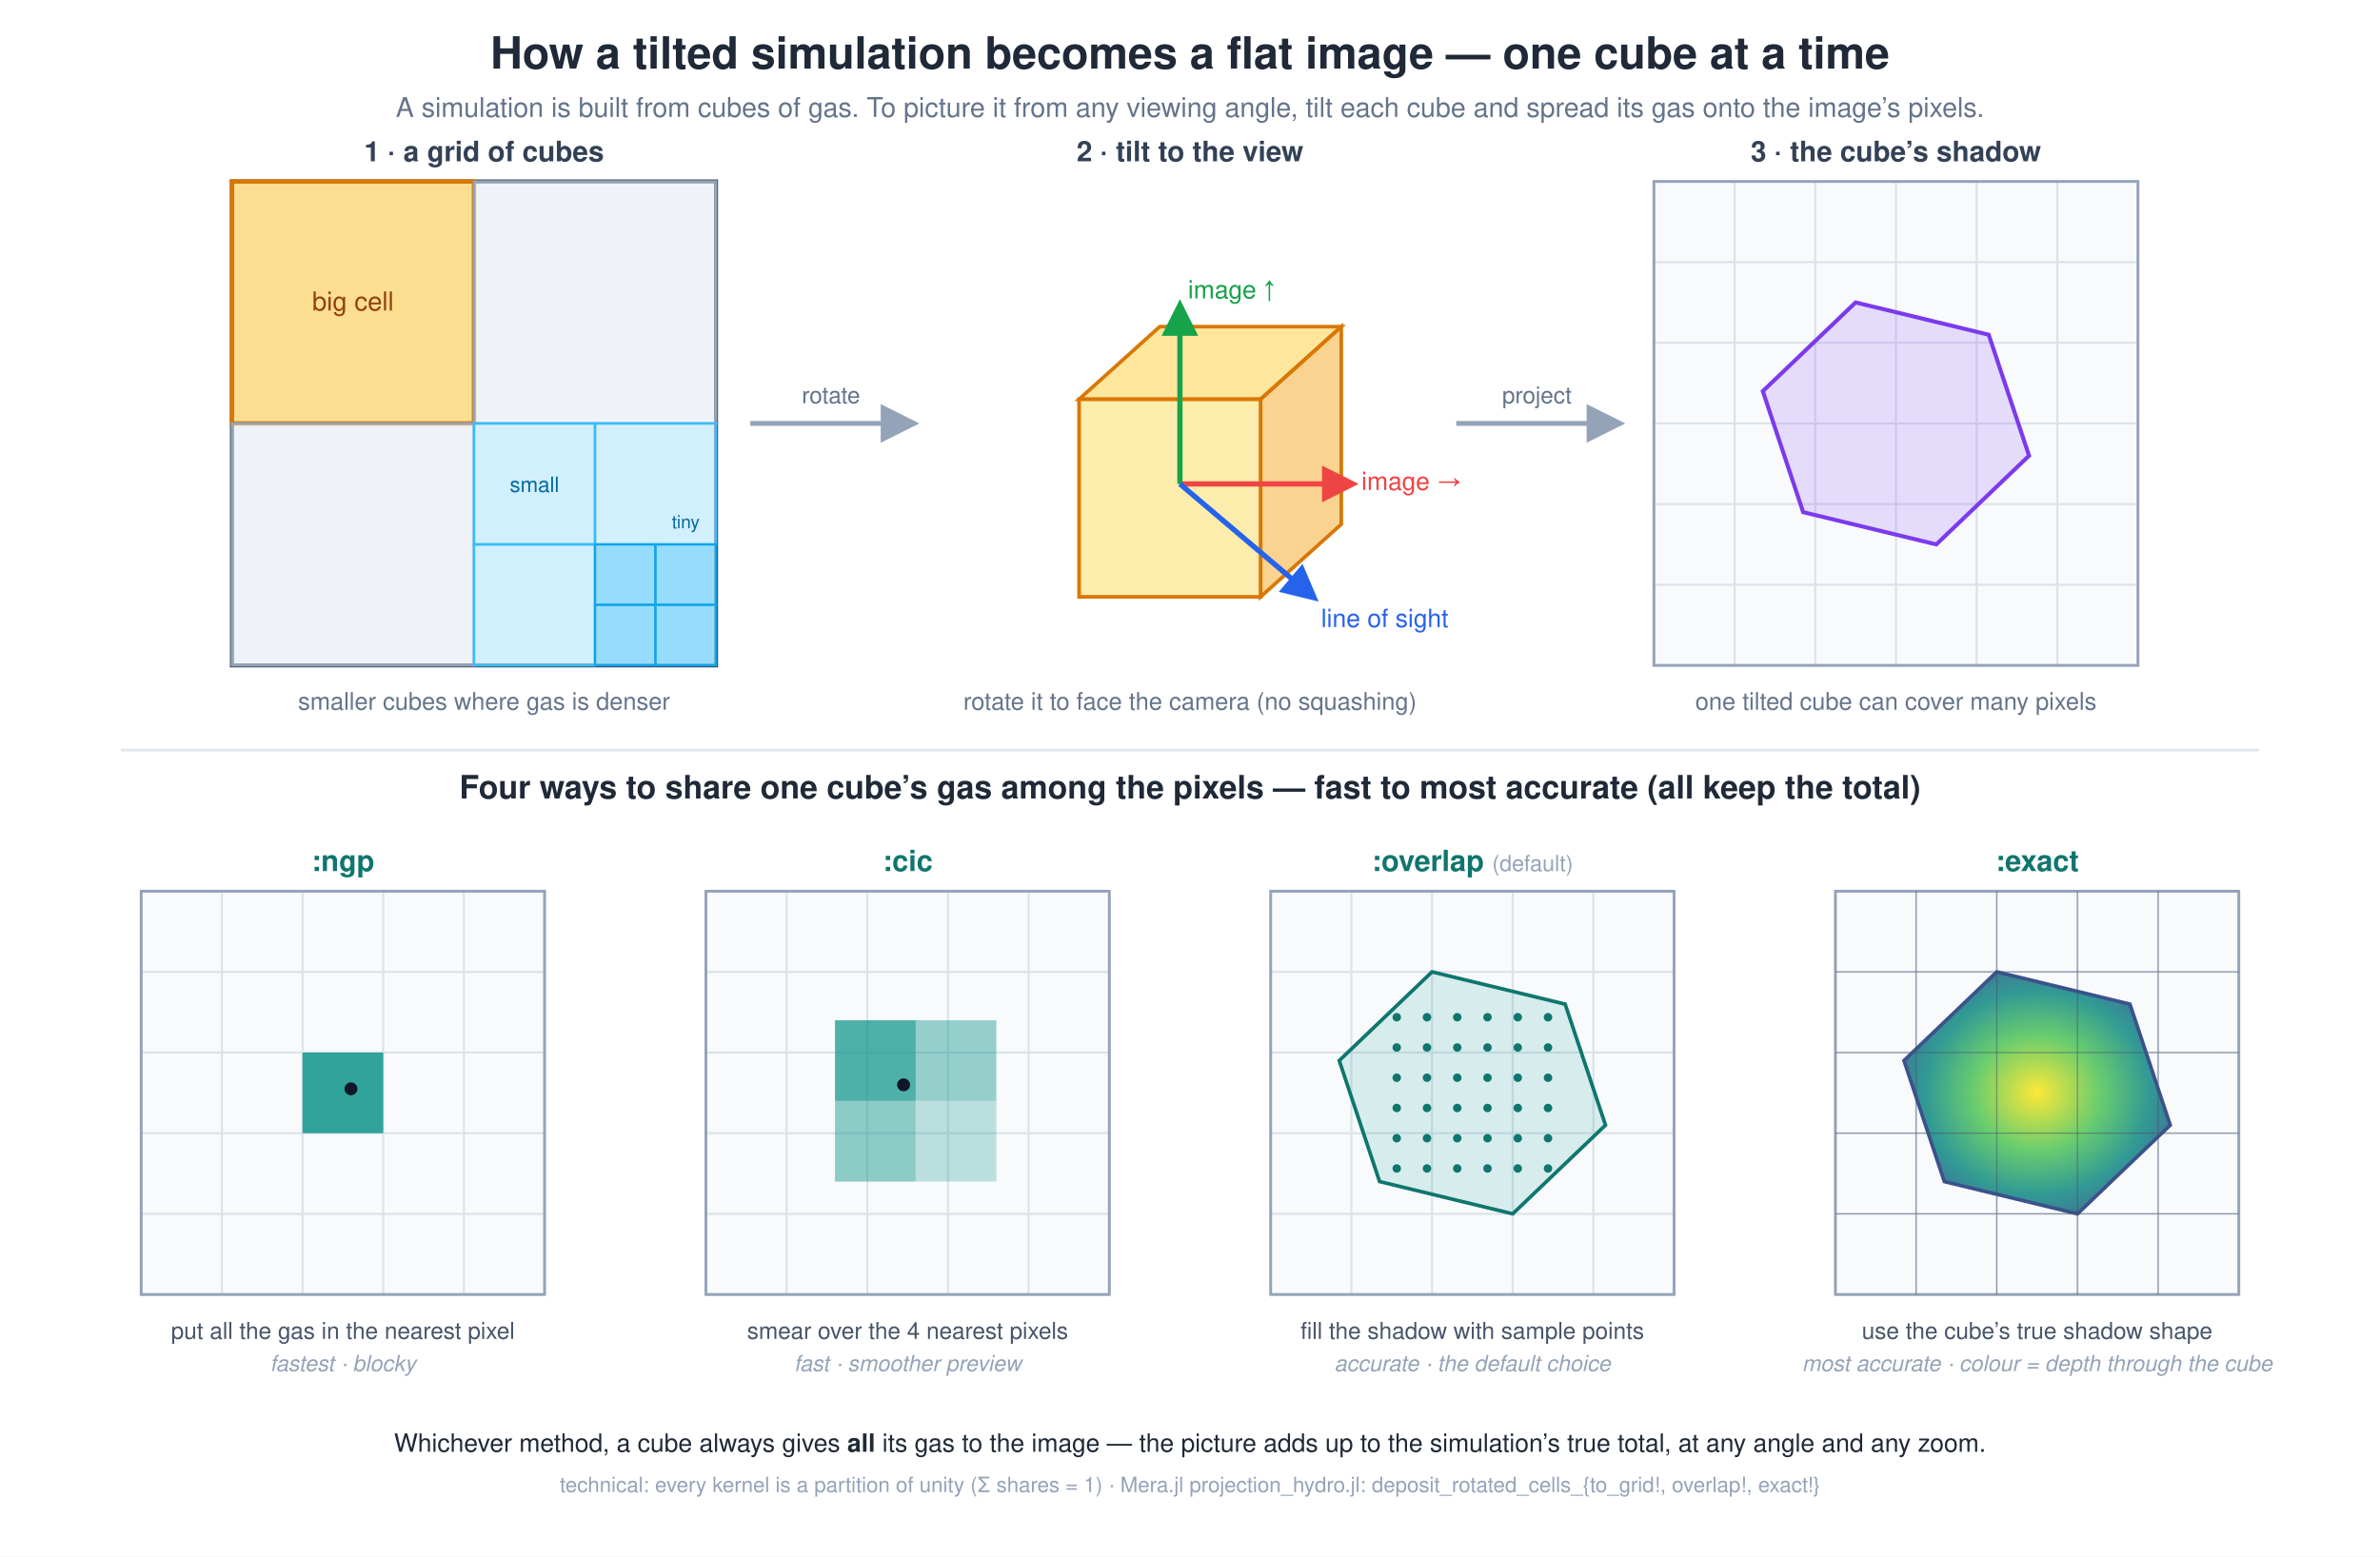
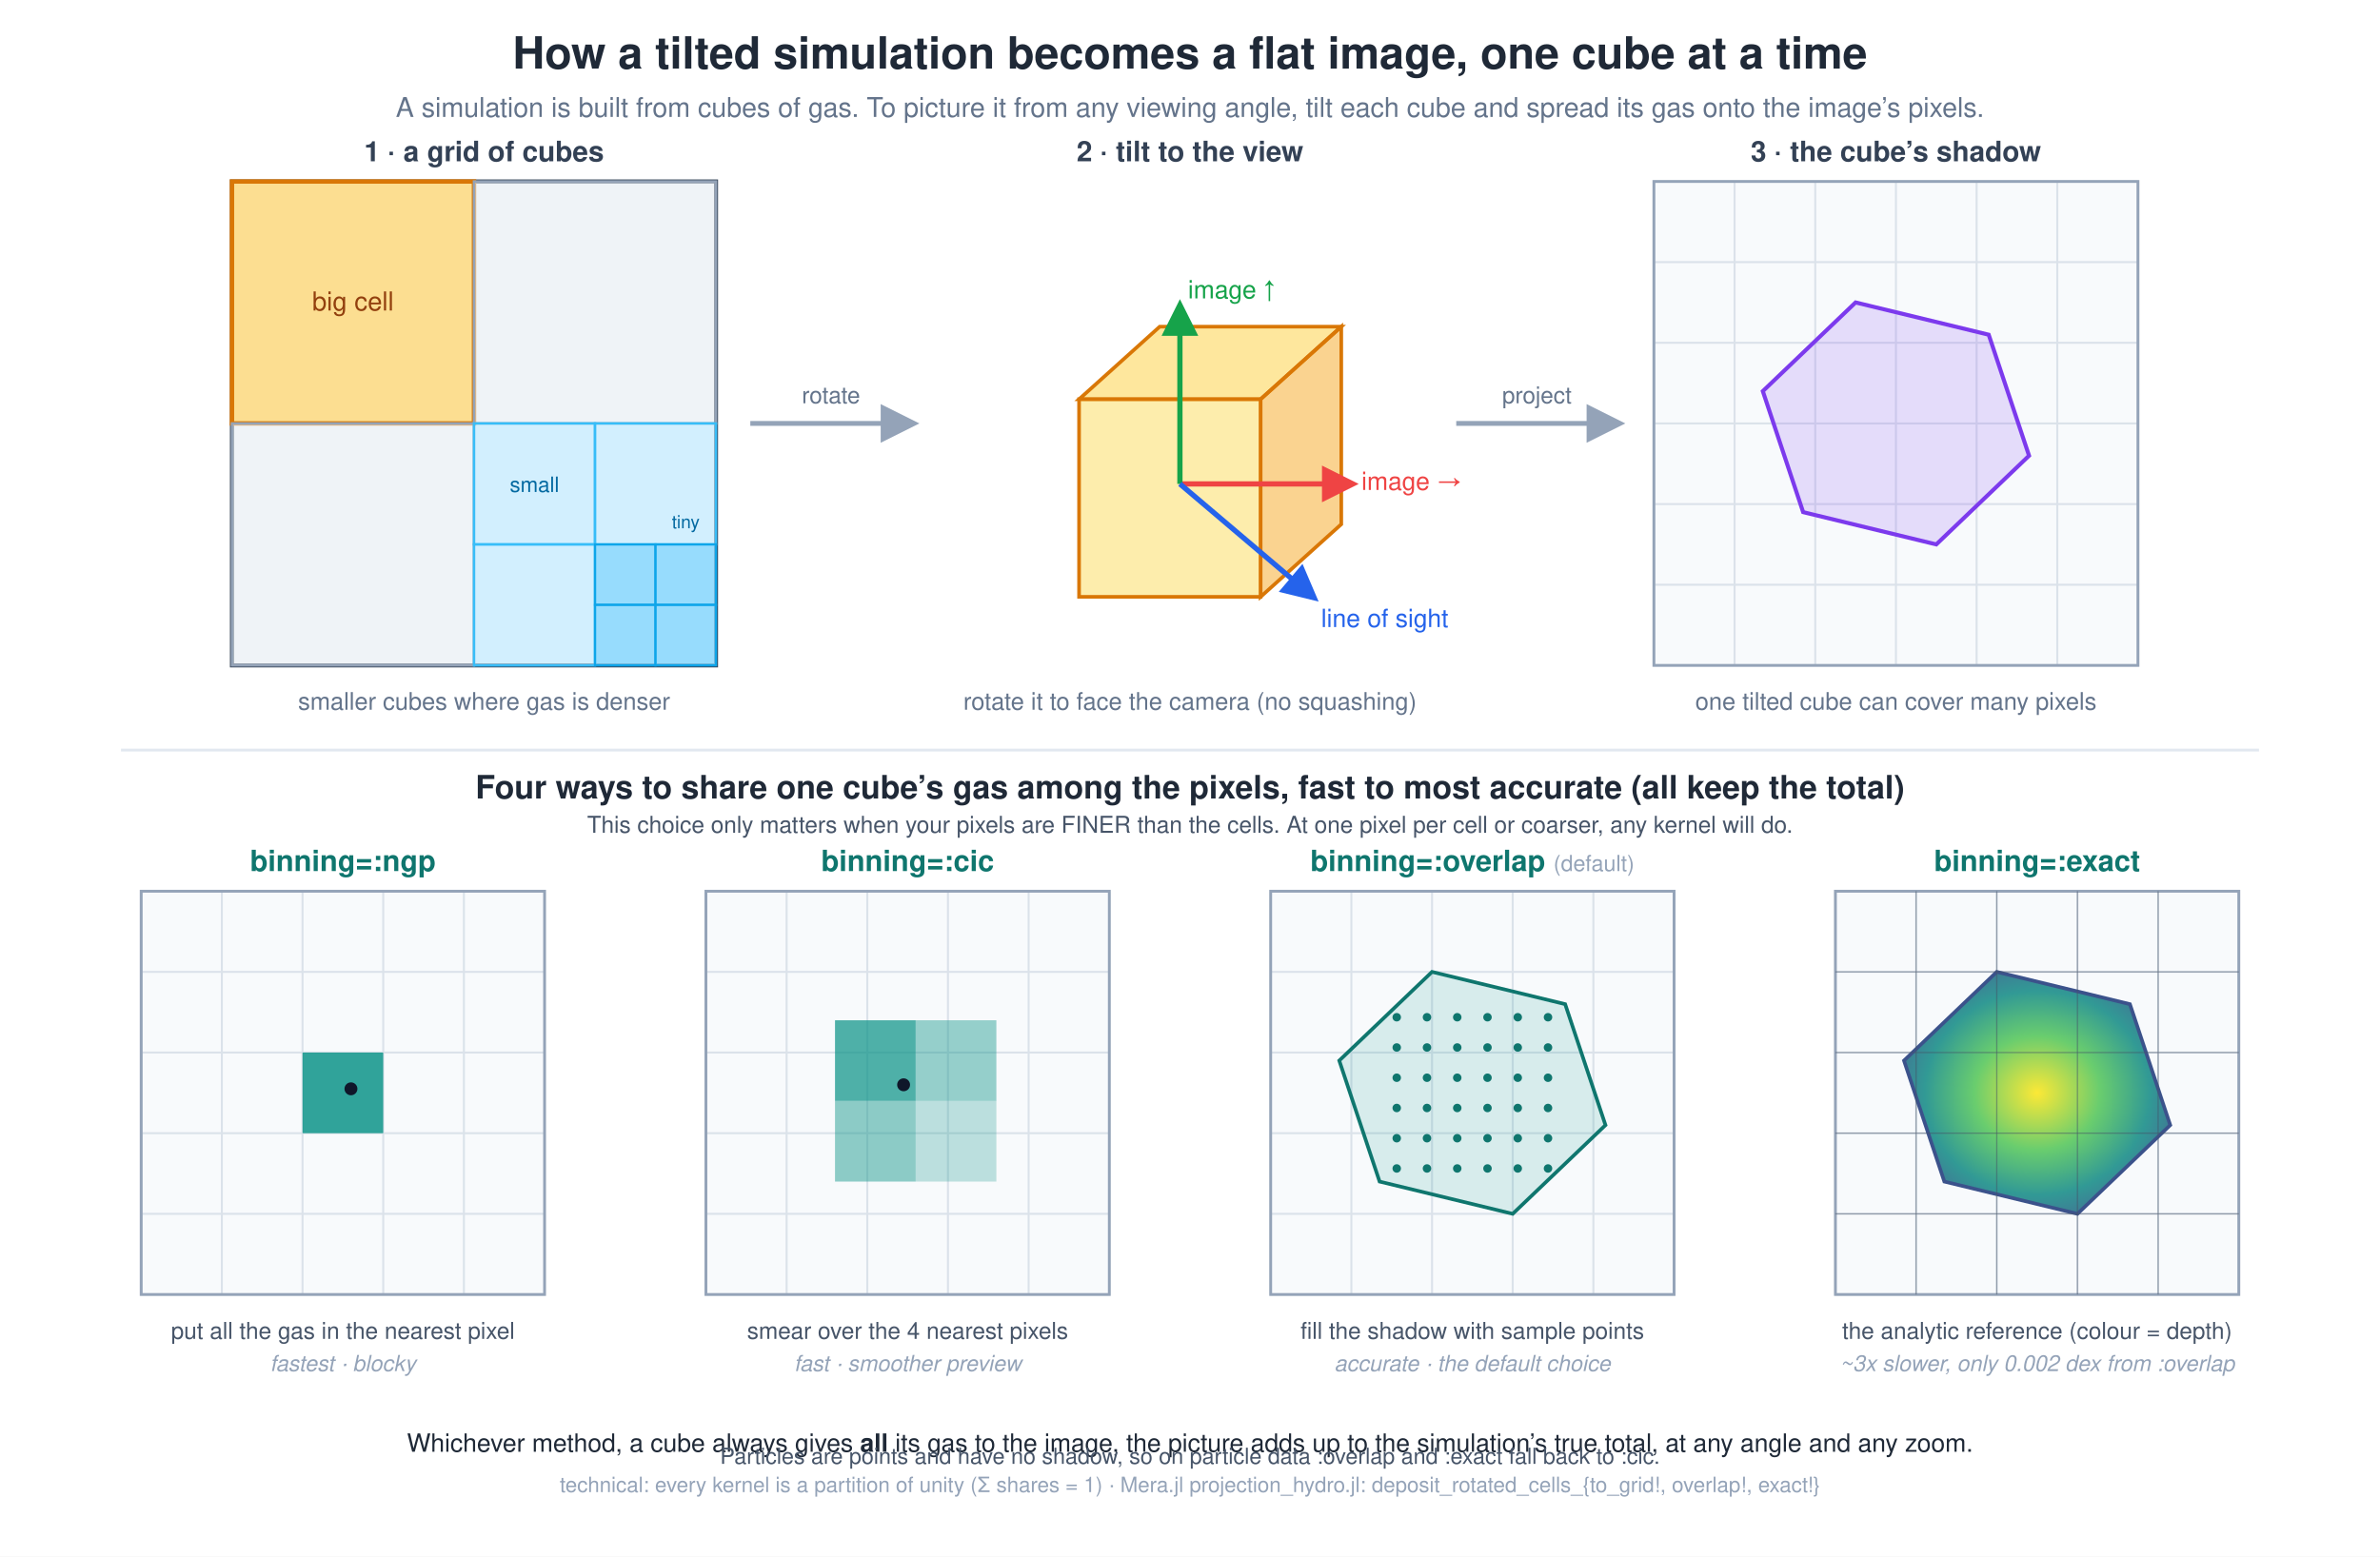
<svg xmlns="http://www.w3.org/2000/svg" xmlns:xlink="http://www.w3.org/1999/xlink" width="1180" height="772" viewBox="0 0 1180 772" font-family="Helvetica, Arial, sans-serif">
  <defs>
    <marker id="arr" viewBox="0 0 10 10" refX="8" refY="5" markerWidth="8" markerHeight="8" orient="auto-start-reverse">
      <path d="M0 0 L10 5 L0 10 z" fill="#94a3b8" />
    </marker>
    <marker id="arrR" viewBox="0 0 10 10" refX="8" refY="5" markerWidth="7" markerHeight="7" orient="auto-start-reverse">
      <path d="M0 0 L10 5 L0 10 z" fill="#ef4444" />
    </marker>
    <marker id="arrG" viewBox="0 0 10 10" refX="8" refY="5" markerWidth="7" markerHeight="7" orient="auto-start-reverse">
      <path d="M0 0 L10 5 L0 10 z" fill="#16a34a" />
    </marker>
    <marker id="arrB" viewBox="0 0 10 10" refX="8" refY="5" markerWidth="7" markerHeight="7" orient="auto-start-reverse">
      <path d="M0 0 L10 5 L0 10 z" fill="#2563eb" />
    </marker>
    <radialGradient id="chord" cx="50%" cy="50%" r="62%">
      <stop offset="0%" stop-color="#fde725" />
      <stop offset="38%" stop-color="#5ec962" />
      <stop offset="68%" stop-color="#21918c" />
      <stop offset="100%" stop-color="#3b528b" />
    </radialGradient>
    <g id="px5">
      <rect x="0" y="0" width="200" height="200" fill="#f8fafc" />
      <g stroke="#dbe2ea" stroke-width="1">
        <line x1="0" y1="0" x2="0" y2="200" />
        <line x1="40" y1="0" x2="40" y2="200" />
        <line x1="80" y1="0" x2="80" y2="200" />
        <line x1="120" y1="0" x2="120" y2="200" />
        <line x1="160" y1="0" x2="160" y2="200" />
        <line x1="200" y1="0" x2="200" y2="200" />
        <line x1="0" y1="0" x2="200" y2="0" />
        <line x1="0" y1="40" x2="200" y2="40" />
        <line x1="0" y1="80" x2="200" y2="80" />
        <line x1="0" y1="120" x2="200" y2="120" />
        <line x1="0" y1="160" x2="200" y2="160" />
        <line x1="0" y1="200" x2="200" y2="200" />
      </g>
      <rect x="0" y="0" width="200" height="200" fill="none" stroke="#94a3b8" stroke-width="1.4" />
    </g>
    <g id="px6">
      <rect x="0" y="0" width="240" height="240" fill="#f8fafc" />
      <g stroke="#dbe2ea" stroke-width="1">
        <line x1="0" y1="0" x2="0" y2="240" />
        <line x1="40" y1="0" x2="40" y2="240" />
        <line x1="80" y1="0" x2="80" y2="240" />
        <line x1="120" y1="0" x2="120" y2="240" />
        <line x1="160" y1="0" x2="160" y2="240" />
        <line x1="200" y1="0" x2="200" y2="240" />
        <line x1="240" y1="0" x2="240" y2="240" />
        <line x1="0" y1="0" x2="240" y2="0" />
        <line x1="0" y1="40" x2="240" y2="40" />
        <line x1="0" y1="80" x2="240" y2="80" />
        <line x1="0" y1="120" x2="240" y2="120" />
        <line x1="0" y1="160" x2="240" y2="160" />
        <line x1="0" y1="200" x2="240" y2="200" />
        <line x1="0" y1="240" x2="240" y2="240" />
      </g>
      <rect x="0" y="0" width="240" height="240" fill="none" stroke="#94a3b8" stroke-width="1.4" />
    </g>
    <g id="hex">
      <polygon points="-66,-16 -20,-60 46,-44 66,16 20,60 -46,44" />
    </g>
  </defs>
  <rect width="1180" height="772" fill="#ffffff" />
-   <text x="590" y="34" text-anchor="middle" font-size="22" font-weight="bold" fill="#1f2937">How a tilted simulation becomes a flat image — one cube at a time</text>
+   <text x="590" y="34" text-anchor="middle" font-size="22" font-weight="bold" fill="#1f2937">How a tilted simulation becomes a flat image, one cube at a time</text>
  <text x="590" y="58" text-anchor="middle" font-size="13.5" fill="#64748b">A simulation is built from cubes of gas. To picture it from any viewing angle, tilt each cube and spread its gas onto the image’s pixels.</text>
  <g transform="translate(115,86)">
    <text x="125" y="-6" text-anchor="middle" font-size="14" font-weight="bold" fill="#334155">1 · a grid of cubes</text>
    <g transform="translate(0,4)">
      <rect x="0" y="0" width="240" height="240" fill="none" stroke="#334155" stroke-width="2" />
      <rect x="0" y="0" width="120" height="120" fill="#fbbf24" fill-opacity="0.5" stroke="#d97706" stroke-width="2.2" />
      <rect x="120" y="0" width="120" height="120" fill="#e2e8f0" fill-opacity="0.55" stroke="#94a3b8" stroke-width="1.2" />
      <rect x="0" y="120" width="120" height="120" fill="#e2e8f0" fill-opacity="0.55" stroke="#94a3b8" stroke-width="1.2" />
      <rect x="120" y="120" width="60" height="60" fill="#bae6fd" fill-opacity="0.65" stroke="#38bdf8" stroke-width="1.2" />
      <rect x="180" y="120" width="60" height="60" fill="#bae6fd" fill-opacity="0.65" stroke="#38bdf8" stroke-width="1.2" />
      <rect x="120" y="180" width="60" height="60" fill="#bae6fd" fill-opacity="0.65" stroke="#38bdf8" stroke-width="1.2" />
      <g stroke="#0ea5e9" stroke-width="1.1">
        <rect x="180" y="180" width="30" height="30" fill="#7dd3fc" fill-opacity="0.8" />
        <rect x="210" y="180" width="30" height="30" fill="#7dd3fc" fill-opacity="0.8" />
        <rect x="180" y="210" width="30" height="30" fill="#7dd3fc" fill-opacity="0.8" />
        <rect x="210" y="210" width="30" height="30" fill="#7dd3fc" fill-opacity="0.8" />
      </g>
      <text x="60" y="64" text-anchor="middle" font-size="13" fill="#92400e">big cell</text>
      <text x="150" y="154" text-anchor="middle" font-size="10.5" fill="#0369a1">small</text>
      <text x="225" y="172" text-anchor="middle" font-size="9" fill="#0369a1">tiny</text>
    </g>
    <text x="125" y="266" text-anchor="middle" font-size="12" fill="#64748b">smaller cubes where gas is denser</text>
  </g>
  <line x1="372" y1="210" x2="452" y2="210" stroke="#94a3b8" stroke-width="2.4" marker-end="url(#arr)" />
  <text x="412" y="200" text-anchor="middle" font-size="11.5" fill="#64748b">rotate</text>
  <g transform="translate(465,86)">
    <text x="125" y="-6" text-anchor="middle" font-size="14" font-weight="bold" fill="#334155">2 · tilt to the view</text>
    <g transform="translate(0,4)">
      <polygon points="70,108 160,108 200,72 110,72" fill="#fcd34d" fill-opacity="0.55" stroke="#d97706" stroke-width="1.8" />
      <polygon points="160,108 200,72 200,170 160,206" fill="#f59e0b" fill-opacity="0.45" stroke="#d97706" stroke-width="1.8" />
      <polygon points="70,108 160,108 160,206 70,206" fill="#fde68a" fill-opacity="0.7" stroke="#d97706" stroke-width="1.8" />
      <g stroke-width="2.6" fill="none">
        <line x1="120" y1="150" x2="205" y2="150" stroke="#ef4444" marker-end="url(#arrR)" />
        <line x1="120" y1="150" x2="120" y2="62" stroke="#16a34a" marker-end="url(#arrG)" />
        <line x1="120" y1="150" x2="186" y2="206" stroke="#2563eb" marker-end="url(#arrB)" />
      </g>
      <text x="210" y="153" font-size="12.5" fill="#ef4444">image →</text>
      <text x="124" y="58" font-size="12.5" fill="#16a34a">image ↑</text>
      <text x="190" y="221" font-size="12.5" fill="#2563eb">line of sight</text>
    </g>
    <text x="125" y="266" text-anchor="middle" font-size="12" fill="#64748b">rotate it to face the camera (no squashing)</text>
  </g>
  <line x1="722" y1="210" x2="802" y2="210" stroke="#94a3b8" stroke-width="2.4" marker-end="url(#arr)" />
  <text x="762" y="200" text-anchor="middle" font-size="11.5" fill="#64748b">project</text>
  <g transform="translate(815,86)">
    <text x="125" y="-6" text-anchor="middle" font-size="14" font-weight="bold" fill="#334155">3 · the cube’s shadow</text>
    <g transform="translate(5,4)">
      <use xlink:href="#px6" />
      <g transform="translate(120,120)">
        <use xlink:href="#hex" fill="#7c3aed" fill-opacity="0.16" stroke="#7c3aed" stroke-width="2" />
      </g>
    </g>
    <text x="125" y="266" text-anchor="middle" font-size="12" fill="#64748b">one tilted cube can cover many pixels</text>
  </g>
  <line x1="60" y1="372" x2="1120" y2="372" stroke="#e2e8f0" stroke-width="1.4" />
-   <text x="590" y="396" text-anchor="middle" font-size="16" font-weight="bold" fill="#1f2937">Four ways to share one cube’s gas among the pixels — fast to most accurate (all keep the total)</text>
+   <text x="590" y="396" text-anchor="middle" font-size="16" font-weight="bold" fill="#1f2937">Four ways to share one cube’s gas among the pixels, fast to most accurate (all keep the total)</text>
+   <text x="590" y="413" text-anchor="middle" font-size="11.5" fill="#475569">This choice only matters when your pixels are FINER than the cells. At one pixel per cell or coarser, any kernel will do.</text>
  <g transform="translate(45,418)">
-     <text x="125" y="14" text-anchor="middle" font-size="14.5" font-weight="bold" fill="#0f766e">:ngp</text>
+     <text x="125" y="14" text-anchor="middle" font-size="14.5" font-weight="bold" fill="#0f766e">binning=:ngp</text>
    <g transform="translate(25,24)">
      <use xlink:href="#px5" />
      <rect x="80" y="80" width="40" height="40" fill="#0d9488" fill-opacity="0.85" />
      <circle cx="104" cy="98" r="3.2" fill="#0f172a" />
    </g>
    <text x="125" y="246" text-anchor="middle" font-size="11.5" fill="#475569">put all the gas in the nearest pixel</text>
    <text x="125" y="262" text-anchor="middle" font-size="11" fill="#94a3b8" font-style="italic">fastest · blocky</text>
  </g>
  <g transform="translate(325,418)">
-     <text x="125" y="14" text-anchor="middle" font-size="14.5" font-weight="bold" fill="#0f766e">:cic</text>
+     <text x="125" y="14" text-anchor="middle" font-size="14.5" font-weight="bold" fill="#0f766e">binning=:cic</text>
    <g transform="translate(25,24)">
      <use xlink:href="#px5" />
      <rect x="64" y="64" width="40" height="40" fill="#0d9488" fill-opacity="0.72" />
      <rect x="104" y="64" width="40" height="40" fill="#0d9488" fill-opacity="0.42" />
      <rect x="64" y="104" width="40" height="40" fill="#0d9488" fill-opacity="0.46" />
      <rect x="104" y="104" width="40" height="40" fill="#0d9488" fill-opacity="0.26" />
      <circle cx="98" cy="96" r="3.2" fill="#0f172a" />
    </g>
    <text x="125" y="246" text-anchor="middle" font-size="11.5" fill="#475569">smear over the 4 nearest pixels</text>
    <text x="125" y="262" text-anchor="middle" font-size="11" fill="#94a3b8" font-style="italic">fast · smoother preview</text>
  </g>
  <g transform="translate(605,418)">
-     <text x="125" y="14" text-anchor="middle" font-size="14.5" font-weight="bold" fill="#0f766e">:overlap  <tspan font-size="11" font-weight="normal" fill="#94a3b8">(default)</tspan>
+     <text x="125" y="14" text-anchor="middle" font-size="14.5" font-weight="bold" fill="#0f766e">binning=:overlap  <tspan font-size="11" font-weight="normal" fill="#94a3b8">(default)</tspan>
    </text>
    <g transform="translate(25,24)">
      <use xlink:href="#px5" />
      <g transform="translate(100,100)">
        <use xlink:href="#hex" fill="#0d9488" fill-opacity="0.14" stroke="#0f766e" stroke-width="1.8" />
        <g fill="#0f766e">
          <circle cx="-37.5" cy="-37.5" r="2.1" />
          <circle cx="-22.5" cy="-37.5" r="2.1" />
          <circle cx="-7.5" cy="-37.5" r="2.1" />
          <circle cx="7.5" cy="-37.5" r="2.1" />
          <circle cx="22.5" cy="-37.5" r="2.1" />
          <circle cx="37.5" cy="-37.5" r="2.1" />
          <circle cx="-37.5" cy="-22.5" r="2.1" />
          <circle cx="-22.5" cy="-22.5" r="2.1" />
          <circle cx="-7.5" cy="-22.5" r="2.1" />
          <circle cx="7.5" cy="-22.5" r="2.1" />
          <circle cx="22.5" cy="-22.5" r="2.1" />
          <circle cx="37.5" cy="-22.5" r="2.1" />
          <circle cx="-37.5" cy="-7.5" r="2.1" />
          <circle cx="-22.5" cy="-7.5" r="2.1" />
          <circle cx="-7.5" cy="-7.5" r="2.1" />
          <circle cx="7.5" cy="-7.5" r="2.1" />
          <circle cx="22.5" cy="-7.5" r="2.1" />
          <circle cx="37.5" cy="-7.5" r="2.1" />
          <circle cx="-37.5" cy="7.5" r="2.1" />
          <circle cx="-22.5" cy="7.5" r="2.1" />
          <circle cx="-7.5" cy="7.5" r="2.1" />
          <circle cx="7.5" cy="7.5" r="2.1" />
          <circle cx="22.5" cy="7.5" r="2.1" />
          <circle cx="37.5" cy="7.5" r="2.1" />
          <circle cx="-37.5" cy="22.5" r="2.1" />
          <circle cx="-22.5" cy="22.5" r="2.1" />
          <circle cx="-7.5" cy="22.5" r="2.1" />
          <circle cx="7.5" cy="22.5" r="2.1" />
          <circle cx="22.5" cy="22.5" r="2.1" />
          <circle cx="37.5" cy="22.5" r="2.1" />
          <circle cx="-37.5" cy="37.5" r="2.1" />
          <circle cx="-22.5" cy="37.5" r="2.1" />
          <circle cx="-7.5" cy="37.5" r="2.1" />
          <circle cx="7.5" cy="37.5" r="2.1" />
          <circle cx="22.5" cy="37.5" r="2.1" />
          <circle cx="37.5" cy="37.5" r="2.1" />
        </g>
      </g>
    </g>
    <text x="125" y="246" text-anchor="middle" font-size="11.5" fill="#475569">fill the shadow with sample points</text>
    <text x="125" y="262" text-anchor="middle" font-size="11" fill="#94a3b8" font-style="italic">accurate · the default choice</text>
  </g>
  <g transform="translate(885,418)">
-     <text x="125" y="14" text-anchor="middle" font-size="14.5" font-weight="bold" fill="#0f766e">:exact</text>
+     <text x="125" y="14" text-anchor="middle" font-size="14.5" font-weight="bold" fill="#0f766e">binning=:exact</text>
    <g transform="translate(25,24)">
      <use xlink:href="#px5" />
      <g transform="translate(100,100)">
        <use xlink:href="#hex" fill="url(#chord)" fill-opacity="0.92" stroke="#3b528b" stroke-width="1.8" />
      </g>
      <g stroke="#475569" stroke-width="0.6" stroke-opacity="0.5" fill="none">
        <line x1="40" y1="0" x2="40" y2="200" />
        <line x1="80" y1="0" x2="80" y2="200" />
        <line x1="120" y1="0" x2="120" y2="200" />
        <line x1="160" y1="0" x2="160" y2="200" />
        <line x1="0" y1="40" x2="200" y2="40" />
        <line x1="0" y1="80" x2="200" y2="80" />
        <line x1="0" y1="120" x2="200" y2="120" />
        <line x1="0" y1="160" x2="200" y2="160" />
      </g>
    </g>
-     <text x="125" y="246" text-anchor="middle" font-size="11.5" fill="#475569">use the cube’s true shadow shape</text>
-     <text x="125" y="262" text-anchor="middle" font-size="11" fill="#94a3b8" font-style="italic">most accurate · colour = depth through the cube</text>
-   </g>
-   <text x="590" y="720" text-anchor="middle" font-size="12.5" fill="#1f2937">Whichever method, a cube always gives <tspan font-weight="bold">all</tspan> its gas to the image — the picture adds up to the simulation’s true total, at any angle and any zoom.</text>
+     <text x="125" y="246" text-anchor="middle" font-size="11.5" fill="#475569">the analytic reference (colour = depth)</text>
+     <text x="125" y="262" text-anchor="middle" font-size="11" fill="#94a3b8" font-style="italic">~3x slower, only 0.002 dex from :overlap</text>
+   </g>
+   <text x="590" y="720" text-anchor="middle" font-size="12.5" fill="#1f2937">Whichever method, a cube always gives <tspan font-weight="bold">all</tspan> its gas to the image, the picture adds up to the simulation’s true total, at any angle and any zoom.</text>
+   <text x="590" y="726" text-anchor="middle" font-size="11" fill="#475569">Particles are points and have no shadow, so on particle data :overlap and :exact fall back to :cic.</text>
  <text x="590" y="740" text-anchor="middle" font-size="10.5" fill="#94a3b8">technical: every kernel is a partition of unity (Σ shares = 1) · Mera.jl projection_hydro.jl: deposit_rotated_cells_{to_grid!, overlap!, exact!}</text>
</svg>
